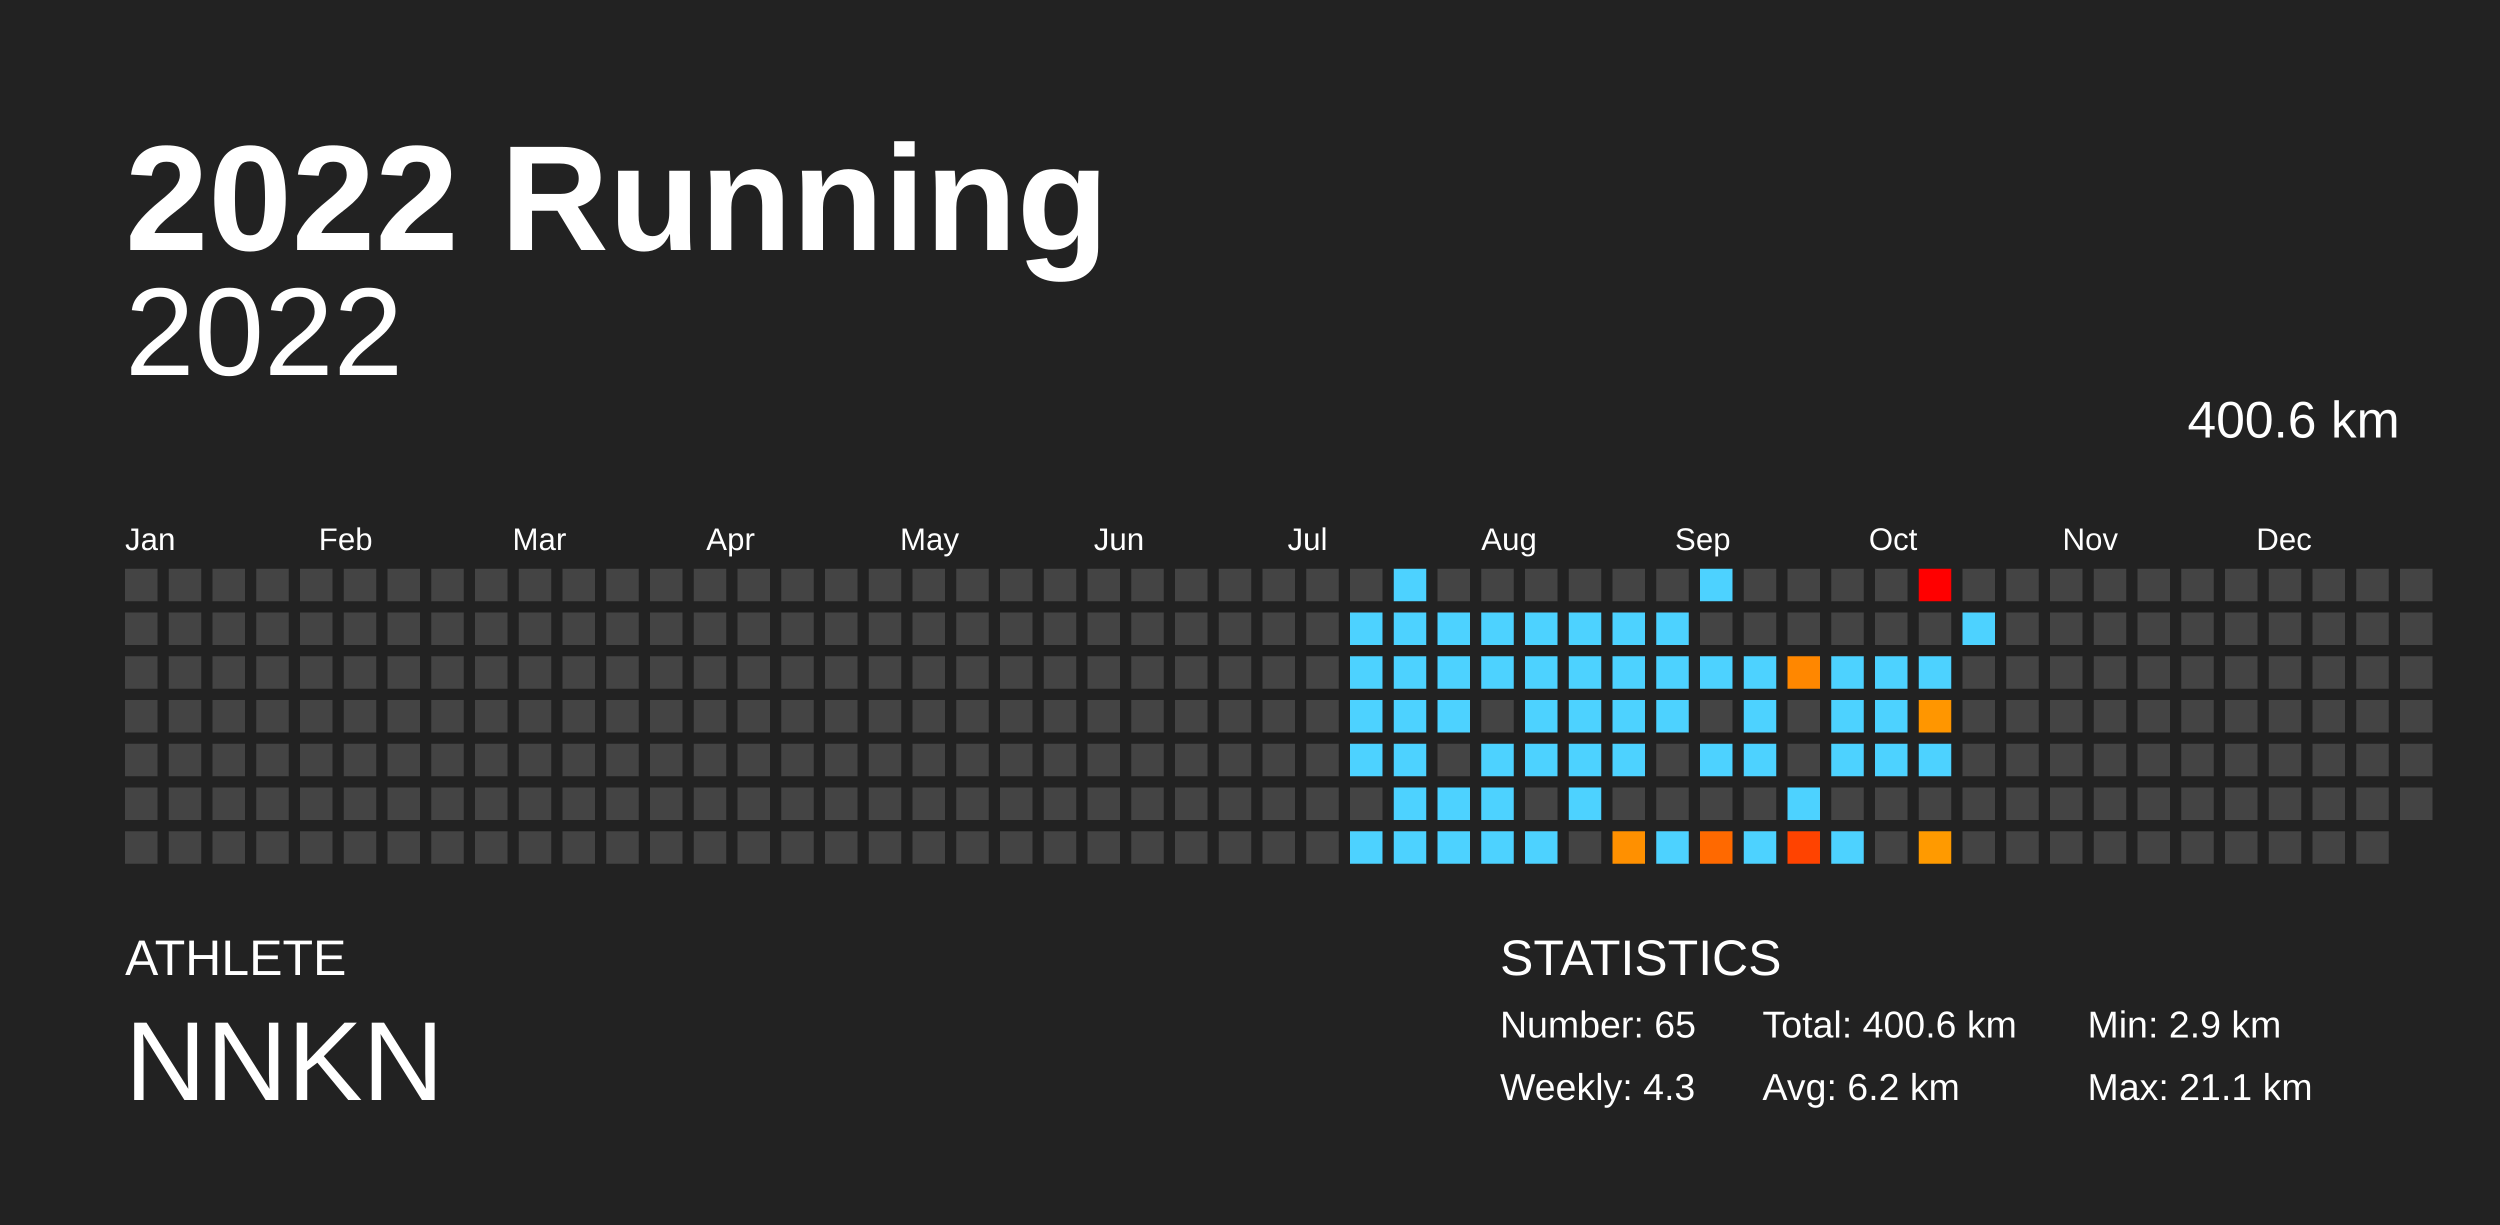
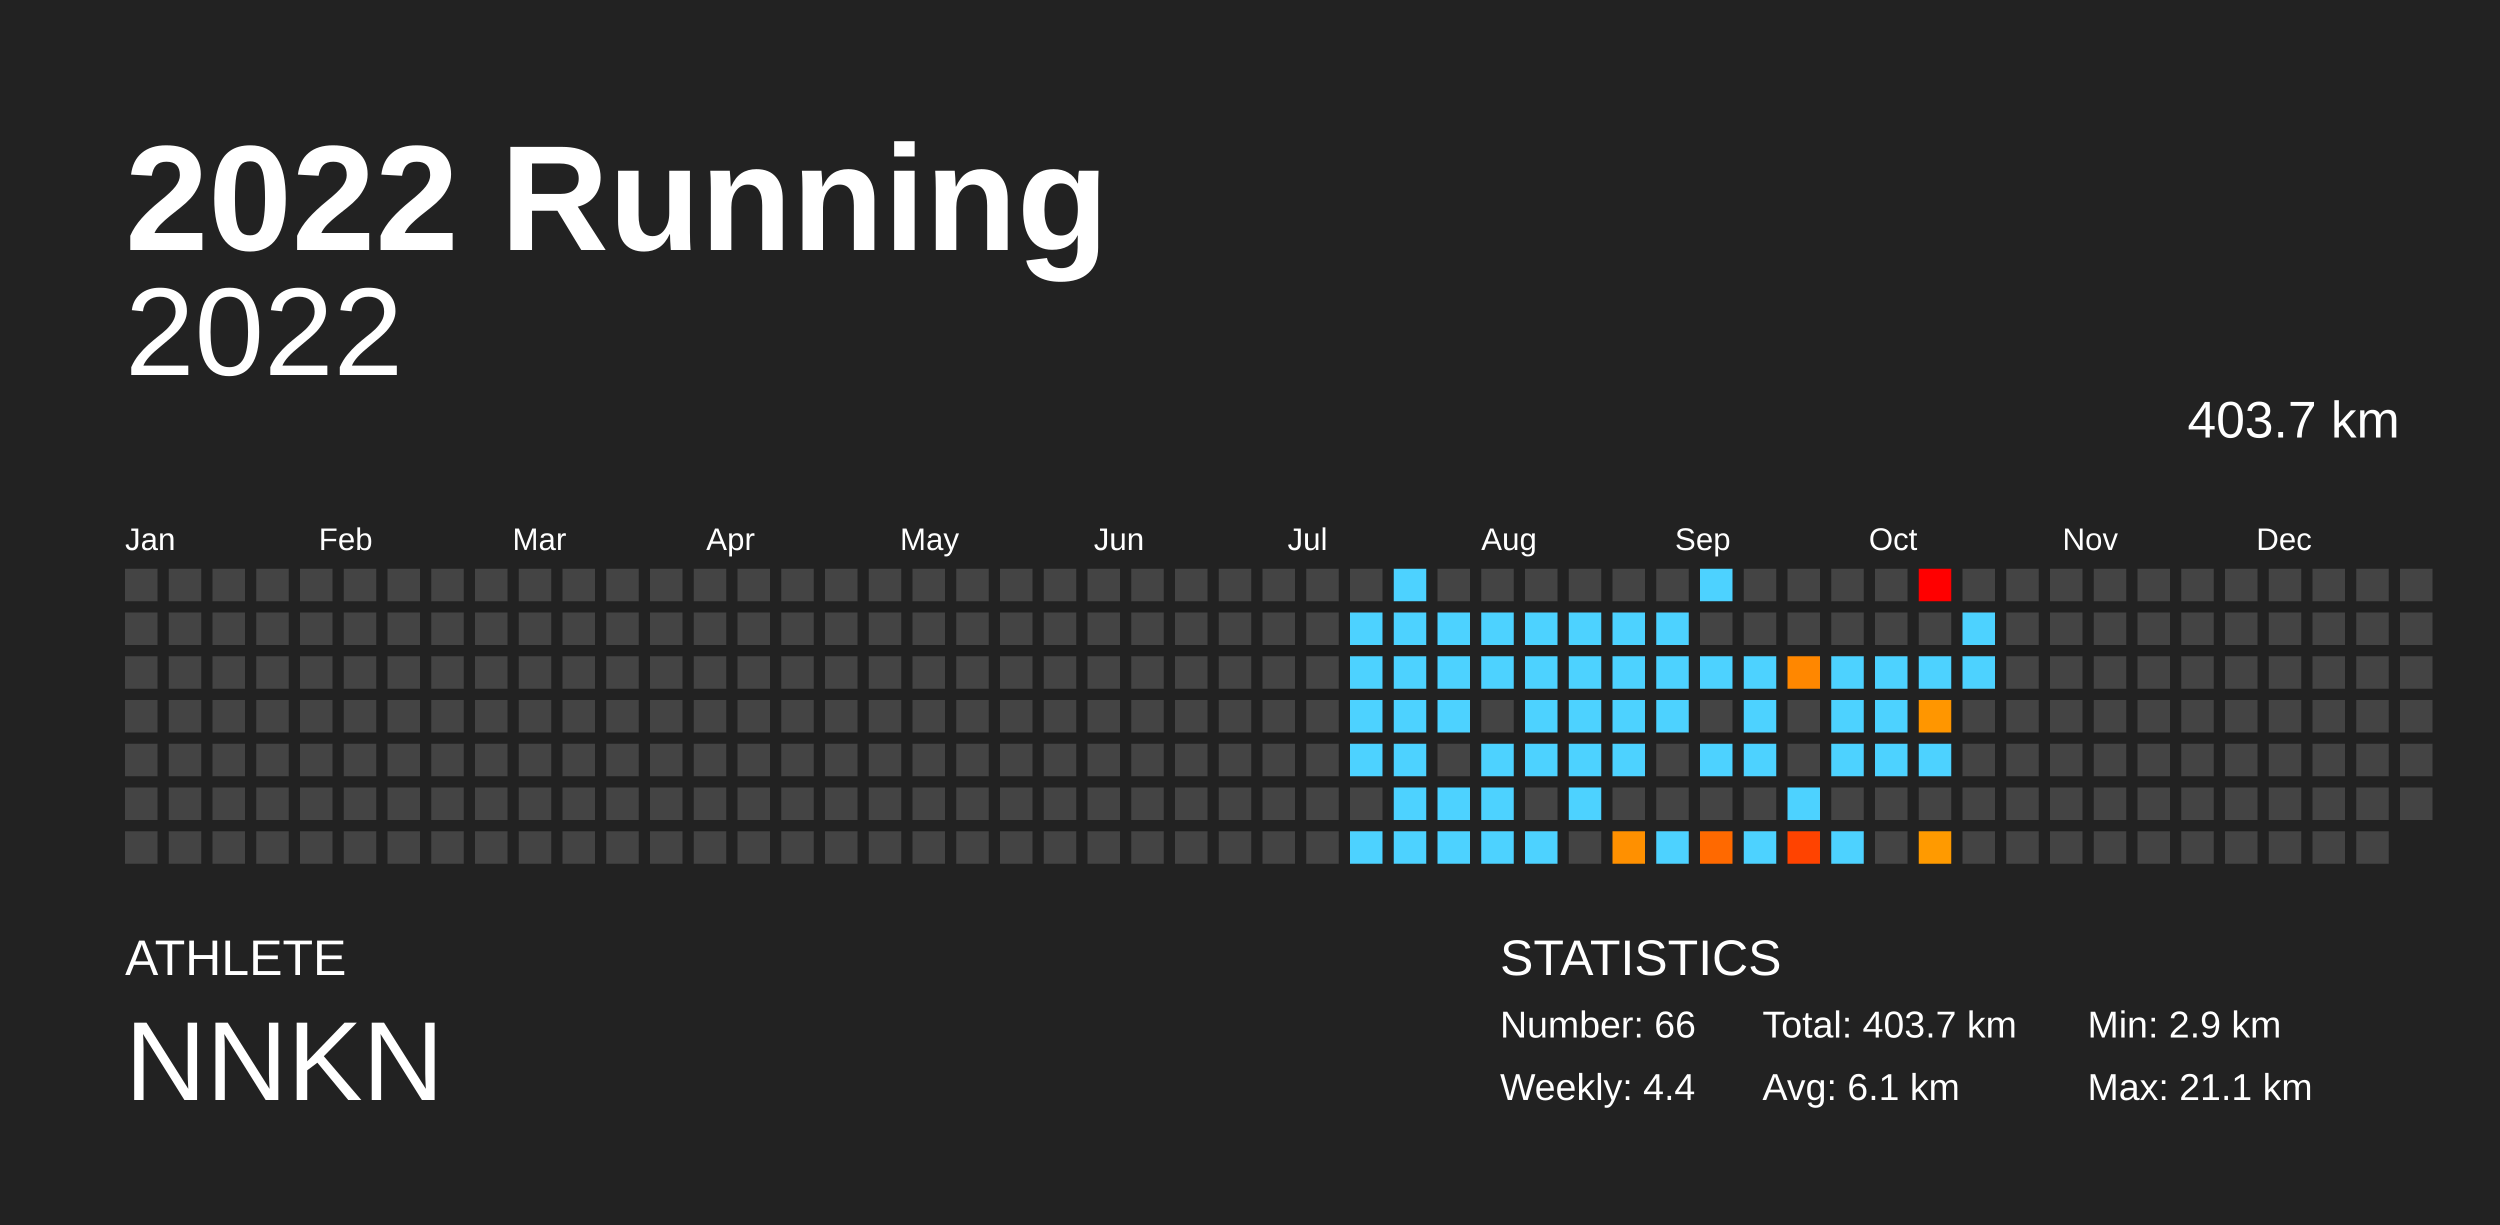
<svg xmlns="http://www.w3.org/2000/svg" baseProfile="full" height="98mm" version="1.1" viewBox="0,0,200,98" width="200mm">
  <defs />
  <rect fill="#222222" height="98" width="200" x="0" y="0" />
  <text fill="#FFFFFF" style="font-size:12px; font-family:Arial; font-weight:bold;" x="10" y="20">2022 Running</text>
  <text fill="#FFFFFF" style="font-size:4px; font-family:Arial" x="10" y="78">ATHLETE</text>
  <text fill="#FFFFFF" style="font-size:9px; font-family:Arial" x="10" y="88">NNKN</text>
  <text fill="#FFFFFF" style="font-size:4px; font-family:Arial" x="120" y="78">STATISTICS</text>
-   <text fill="#FFFFFF" style="font-size:3px; font-family:Arial" x="120" y="83">Number: 65</text>
-   <text fill="#FFFFFF" style="font-size:3px; font-family:Arial" x="120" y="88">Weekly: 4.3</text>
-   <text fill="#FFFFFF" style="font-size:3px; font-family:Arial" x="141" y="83">Total: 400.6 km</text>
-   <text fill="#FFFFFF" style="font-size:3px; font-family:Arial" x="141" y="88">Avg: 6.2 km</text>
+   <text fill="#FFFFFF" style="font-size:3px; font-family:Arial" x="120" y="83">Number: 66</text>
+   <text fill="#FFFFFF" style="font-size:3px; font-family:Arial" x="120" y="88">Weekly: 4.4</text>
+   <text fill="#FFFFFF" style="font-size:3px; font-family:Arial" x="141" y="83">Total: 403.7 km</text>
+   <text fill="#FFFFFF" style="font-size:3px; font-family:Arial" x="141" y="88">Avg: 6.1 km</text>
  <text fill="#FFFFFF" style="font-size:3px; font-family:Arial" x="167" y="83">Min: 2.9 km</text>
  <text fill="#FFFFFF" style="font-size:3px; font-family:Arial" x="167" y="88">Max: 21.1 km</text>
  <text alignment-baseline="hanging" fill="#FFFFFF" style="font-size:10.0px; font-family:Arial;" x="10" y="30">2022</text>
-   <text alignment-baseline="hanging" fill="#FFFFFF" style="font-size:4.125px; font-family:Arial;" x="175" y="35">400.6 km</text>
+   <text alignment-baseline="hanging" fill="#FFFFFF" style="font-size:4.125px; font-family:Arial;" x="175" y="35">403.7 km</text>
  <text fill="#FFFFFF" style="font-size:2.5px; font-family:Arial" x="10.0" y="44">Jan</text>
  <text fill="#FFFFFF" style="font-size:2.5px; font-family:Arial" x="25.5" y="44">Feb</text>
  <text fill="#FFFFFF" style="font-size:2.5px; font-family:Arial" x="41.0" y="44">Mar</text>
  <text fill="#FFFFFF" style="font-size:2.5px; font-family:Arial" x="56.5" y="44">Apr</text>
  <text fill="#FFFFFF" style="font-size:2.5px; font-family:Arial" x="72.0" y="44">May</text>
  <text fill="#FFFFFF" style="font-size:2.5px; font-family:Arial" x="87.5" y="44">Jun</text>
  <text fill="#FFFFFF" style="font-size:2.5px; font-family:Arial" x="103.0" y="44">Jul</text>
  <text fill="#FFFFFF" style="font-size:2.5px; font-family:Arial" x="118.5" y="44">Aug</text>
  <text fill="#FFFFFF" style="font-size:2.5px; font-family:Arial" x="134.0" y="44">Sep</text>
  <text fill="#FFFFFF" style="font-size:2.5px; font-family:Arial" x="149.5" y="44">Oct</text>
  <text fill="#FFFFFF" style="font-size:2.5px; font-family:Arial" x="165.0" y="44">Nov</text>
  <text fill="#FFFFFF" style="font-size:2.5px; font-family:Arial" x="180.5" y="44">Dec</text>
  <rect fill="#444444" height="2.6" width="2.6" x="10.0" y="45.5" />
  <rect fill="#444444" height="2.6" width="2.6" x="10.0" y="49.0" />
  <rect fill="#444444" height="2.6" width="2.6" x="10.0" y="52.5" />
  <rect fill="#444444" height="2.6" width="2.6" x="10.0" y="56.0" />
  <rect fill="#444444" height="2.6" width="2.6" x="10.0" y="59.5" />
  <rect fill="#444444" height="2.6" width="2.6" x="10.0" y="63.0" />
  <rect fill="#444444" height="2.6" width="2.6" x="10.0" y="66.5" />
  <rect fill="#444444" height="2.6" width="2.6" x="13.5" y="45.5" />
  <rect fill="#444444" height="2.6" width="2.6" x="13.5" y="49.0" />
  <rect fill="#444444" height="2.6" width="2.6" x="13.5" y="52.5" />
  <rect fill="#444444" height="2.6" width="2.6" x="13.5" y="56.0" />
  <rect fill="#444444" height="2.6" width="2.6" x="13.5" y="59.5" />
  <rect fill="#444444" height="2.6" width="2.6" x="13.5" y="63.0" />
  <rect fill="#444444" height="2.6" width="2.6" x="13.5" y="66.5" />
  <rect fill="#444444" height="2.6" width="2.6" x="17.0" y="45.5" />
  <rect fill="#444444" height="2.6" width="2.6" x="17.0" y="49.0" />
  <rect fill="#444444" height="2.6" width="2.6" x="17.0" y="52.5" />
  <rect fill="#444444" height="2.6" width="2.6" x="17.0" y="56.0" />
  <rect fill="#444444" height="2.6" width="2.6" x="17.0" y="59.5" />
  <rect fill="#444444" height="2.6" width="2.6" x="17.0" y="63.0" />
  <rect fill="#444444" height="2.6" width="2.6" x="17.0" y="66.5" />
  <rect fill="#444444" height="2.6" width="2.6" x="20.5" y="45.5" />
  <rect fill="#444444" height="2.6" width="2.6" x="20.5" y="49.0" />
  <rect fill="#444444" height="2.6" width="2.6" x="20.5" y="52.5" />
  <rect fill="#444444" height="2.6" width="2.6" x="20.5" y="56.0" />
  <rect fill="#444444" height="2.6" width="2.6" x="20.5" y="59.5" />
  <rect fill="#444444" height="2.6" width="2.6" x="20.5" y="63.0" />
  <rect fill="#444444" height="2.6" width="2.6" x="20.5" y="66.5" />
  <rect fill="#444444" height="2.6" width="2.6" x="24.0" y="45.5" />
  <rect fill="#444444" height="2.6" width="2.6" x="24.0" y="49.0" />
  <rect fill="#444444" height="2.6" width="2.6" x="24.0" y="52.5" />
  <rect fill="#444444" height="2.6" width="2.6" x="24.0" y="56.0" />
  <rect fill="#444444" height="2.6" width="2.6" x="24.0" y="59.5" />
  <rect fill="#444444" height="2.6" width="2.6" x="24.0" y="63.0" />
  <rect fill="#444444" height="2.6" width="2.6" x="24.0" y="66.5" />
  <rect fill="#444444" height="2.6" width="2.6" x="27.5" y="45.5" />
  <rect fill="#444444" height="2.6" width="2.6" x="27.5" y="49.0" />
  <rect fill="#444444" height="2.6" width="2.6" x="27.5" y="52.5" />
  <rect fill="#444444" height="2.6" width="2.6" x="27.5" y="56.0" />
  <rect fill="#444444" height="2.6" width="2.6" x="27.5" y="59.5" />
  <rect fill="#444444" height="2.6" width="2.6" x="27.5" y="63.0" />
  <rect fill="#444444" height="2.6" width="2.6" x="27.5" y="66.5" />
  <rect fill="#444444" height="2.6" width="2.6" x="31.0" y="45.5" />
  <rect fill="#444444" height="2.6" width="2.6" x="31.0" y="49.0" />
  <rect fill="#444444" height="2.6" width="2.6" x="31.0" y="52.5" />
  <rect fill="#444444" height="2.6" width="2.6" x="31.0" y="56.0" />
  <rect fill="#444444" height="2.6" width="2.6" x="31.0" y="59.5" />
  <rect fill="#444444" height="2.6" width="2.6" x="31.0" y="63.0" />
  <rect fill="#444444" height="2.6" width="2.6" x="31.0" y="66.5" />
  <rect fill="#444444" height="2.6" width="2.6" x="34.5" y="45.5" />
  <rect fill="#444444" height="2.6" width="2.6" x="34.5" y="49.0" />
  <rect fill="#444444" height="2.6" width="2.6" x="34.5" y="52.5" />
  <rect fill="#444444" height="2.6" width="2.6" x="34.5" y="56.0" />
  <rect fill="#444444" height="2.6" width="2.6" x="34.5" y="59.5" />
  <rect fill="#444444" height="2.6" width="2.6" x="34.5" y="63.0" />
  <rect fill="#444444" height="2.6" width="2.6" x="34.5" y="66.5" />
  <rect fill="#444444" height="2.6" width="2.6" x="38.0" y="45.5" />
  <rect fill="#444444" height="2.6" width="2.6" x="38.0" y="49.0" />
  <rect fill="#444444" height="2.6" width="2.6" x="38.0" y="52.5" />
  <rect fill="#444444" height="2.6" width="2.6" x="38.0" y="56.0" />
  <rect fill="#444444" height="2.6" width="2.6" x="38.0" y="59.5" />
  <rect fill="#444444" height="2.6" width="2.6" x="38.0" y="63.0" />
  <rect fill="#444444" height="2.6" width="2.6" x="38.0" y="66.5" />
  <rect fill="#444444" height="2.6" width="2.6" x="41.5" y="45.5" />
  <rect fill="#444444" height="2.6" width="2.6" x="41.5" y="49.0" />
  <rect fill="#444444" height="2.6" width="2.6" x="41.5" y="52.5" />
  <rect fill="#444444" height="2.6" width="2.6" x="41.5" y="56.0" />
  <rect fill="#444444" height="2.6" width="2.6" x="41.5" y="59.5" />
  <rect fill="#444444" height="2.6" width="2.6" x="41.5" y="63.0" />
  <rect fill="#444444" height="2.6" width="2.6" x="41.5" y="66.5" />
  <rect fill="#444444" height="2.6" width="2.6" x="45.0" y="45.5" />
  <rect fill="#444444" height="2.6" width="2.6" x="45.0" y="49.0" />
  <rect fill="#444444" height="2.6" width="2.6" x="45.0" y="52.5" />
  <rect fill="#444444" height="2.6" width="2.6" x="45.0" y="56.0" />
  <rect fill="#444444" height="2.6" width="2.6" x="45.0" y="59.5" />
  <rect fill="#444444" height="2.6" width="2.6" x="45.0" y="63.0" />
  <rect fill="#444444" height="2.6" width="2.6" x="45.0" y="66.5" />
  <rect fill="#444444" height="2.6" width="2.6" x="48.5" y="45.5" />
  <rect fill="#444444" height="2.6" width="2.6" x="48.5" y="49.0" />
  <rect fill="#444444" height="2.6" width="2.6" x="48.5" y="52.5" />
  <rect fill="#444444" height="2.6" width="2.6" x="48.5" y="56.0" />
  <rect fill="#444444" height="2.6" width="2.6" x="48.5" y="59.5" />
  <rect fill="#444444" height="2.6" width="2.6" x="48.5" y="63.0" />
  <rect fill="#444444" height="2.6" width="2.6" x="48.5" y="66.5" />
  <rect fill="#444444" height="2.6" width="2.6" x="52.0" y="45.5" />
  <rect fill="#444444" height="2.6" width="2.6" x="52.0" y="49.0" />
  <rect fill="#444444" height="2.6" width="2.6" x="52.0" y="52.5" />
  <rect fill="#444444" height="2.6" width="2.6" x="52.0" y="56.0" />
  <rect fill="#444444" height="2.6" width="2.6" x="52.0" y="59.5" />
  <rect fill="#444444" height="2.6" width="2.6" x="52.0" y="63.0" />
  <rect fill="#444444" height="2.6" width="2.6" x="52.0" y="66.5" />
  <rect fill="#444444" height="2.6" width="2.6" x="55.5" y="45.5" />
  <rect fill="#444444" height="2.6" width="2.6" x="55.5" y="49.0" />
  <rect fill="#444444" height="2.6" width="2.6" x="55.5" y="52.5" />
  <rect fill="#444444" height="2.6" width="2.6" x="55.5" y="56.0" />
  <rect fill="#444444" height="2.6" width="2.6" x="55.5" y="59.5" />
  <rect fill="#444444" height="2.6" width="2.6" x="55.5" y="63.0" />
  <rect fill="#444444" height="2.6" width="2.6" x="55.5" y="66.5" />
  <rect fill="#444444" height="2.6" width="2.6" x="59.0" y="45.5" />
  <rect fill="#444444" height="2.6" width="2.6" x="59.0" y="49.0" />
  <rect fill="#444444" height="2.6" width="2.6" x="59.0" y="52.5" />
  <rect fill="#444444" height="2.6" width="2.6" x="59.0" y="56.0" />
  <rect fill="#444444" height="2.6" width="2.6" x="59.0" y="59.5" />
  <rect fill="#444444" height="2.6" width="2.6" x="59.0" y="63.0" />
  <rect fill="#444444" height="2.6" width="2.6" x="59.0" y="66.5" />
  <rect fill="#444444" height="2.6" width="2.6" x="62.5" y="45.5" />
  <rect fill="#444444" height="2.6" width="2.6" x="62.5" y="49.0" />
  <rect fill="#444444" height="2.6" width="2.6" x="62.5" y="52.5" />
  <rect fill="#444444" height="2.6" width="2.6" x="62.5" y="56.0" />
  <rect fill="#444444" height="2.6" width="2.6" x="62.5" y="59.5" />
  <rect fill="#444444" height="2.6" width="2.6" x="62.5" y="63.0" />
  <rect fill="#444444" height="2.6" width="2.6" x="62.5" y="66.5" />
  <rect fill="#444444" height="2.6" width="2.6" x="66.0" y="45.5" />
  <rect fill="#444444" height="2.6" width="2.6" x="66.0" y="49.0" />
  <rect fill="#444444" height="2.6" width="2.6" x="66.0" y="52.5" />
  <rect fill="#444444" height="2.6" width="2.6" x="66.0" y="56.0" />
  <rect fill="#444444" height="2.6" width="2.6" x="66.0" y="59.5" />
  <rect fill="#444444" height="2.6" width="2.6" x="66.0" y="63.0" />
  <rect fill="#444444" height="2.6" width="2.6" x="66.0" y="66.5" />
  <rect fill="#444444" height="2.6" width="2.6" x="69.5" y="45.5" />
  <rect fill="#444444" height="2.6" width="2.6" x="69.5" y="49.0" />
  <rect fill="#444444" height="2.6" width="2.6" x="69.5" y="52.5" />
  <rect fill="#444444" height="2.6" width="2.6" x="69.5" y="56.0" />
  <rect fill="#444444" height="2.6" width="2.6" x="69.5" y="59.5" />
  <rect fill="#444444" height="2.6" width="2.6" x="69.5" y="63.0" />
  <rect fill="#444444" height="2.6" width="2.6" x="69.5" y="66.5" />
  <rect fill="#444444" height="2.6" width="2.6" x="73.0" y="45.5" />
  <rect fill="#444444" height="2.6" width="2.6" x="73.0" y="49.0" />
  <rect fill="#444444" height="2.6" width="2.6" x="73.0" y="52.5" />
  <rect fill="#444444" height="2.6" width="2.6" x="73.0" y="56.0" />
  <rect fill="#444444" height="2.6" width="2.6" x="73.0" y="59.5" />
  <rect fill="#444444" height="2.6" width="2.6" x="73.0" y="63.0" />
  <rect fill="#444444" height="2.6" width="2.6" x="73.0" y="66.5" />
  <rect fill="#444444" height="2.6" width="2.6" x="76.5" y="45.5" />
  <rect fill="#444444" height="2.6" width="2.6" x="76.5" y="49.0" />
  <rect fill="#444444" height="2.6" width="2.6" x="76.5" y="52.5" />
  <rect fill="#444444" height="2.6" width="2.6" x="76.5" y="56.0" />
  <rect fill="#444444" height="2.6" width="2.6" x="76.5" y="59.5" />
  <rect fill="#444444" height="2.6" width="2.6" x="76.5" y="63.0" />
  <rect fill="#444444" height="2.6" width="2.6" x="76.5" y="66.5" />
  <rect fill="#444444" height="2.6" width="2.6" x="80.0" y="45.5" />
  <rect fill="#444444" height="2.6" width="2.6" x="80.0" y="49.0" />
  <rect fill="#444444" height="2.6" width="2.6" x="80.0" y="52.5" />
  <rect fill="#444444" height="2.6" width="2.6" x="80.0" y="56.0" />
  <rect fill="#444444" height="2.6" width="2.6" x="80.0" y="59.5" />
  <rect fill="#444444" height="2.6" width="2.6" x="80.0" y="63.0" />
  <rect fill="#444444" height="2.6" width="2.6" x="80.0" y="66.5" />
  <rect fill="#444444" height="2.6" width="2.6" x="83.5" y="45.5" />
  <rect fill="#444444" height="2.6" width="2.6" x="83.5" y="49.0" />
  <rect fill="#444444" height="2.6" width="2.6" x="83.5" y="52.5" />
  <rect fill="#444444" height="2.6" width="2.6" x="83.5" y="56.0" />
  <rect fill="#444444" height="2.6" width="2.6" x="83.5" y="59.5" />
  <rect fill="#444444" height="2.6" width="2.6" x="83.5" y="63.0" />
  <rect fill="#444444" height="2.6" width="2.6" x="83.5" y="66.5" />
  <rect fill="#444444" height="2.6" width="2.6" x="87.0" y="45.5" />
  <rect fill="#444444" height="2.6" width="2.6" x="87.0" y="49.0" />
  <rect fill="#444444" height="2.6" width="2.6" x="87.0" y="52.5" />
  <rect fill="#444444" height="2.6" width="2.6" x="87.0" y="56.0" />
  <rect fill="#444444" height="2.6" width="2.6" x="87.0" y="59.5" />
  <rect fill="#444444" height="2.6" width="2.6" x="87.0" y="63.0" />
  <rect fill="#444444" height="2.6" width="2.6" x="87.0" y="66.5" />
  <rect fill="#444444" height="2.6" width="2.6" x="90.5" y="45.5" />
  <rect fill="#444444" height="2.6" width="2.6" x="90.5" y="49.0" />
  <rect fill="#444444" height="2.6" width="2.6" x="90.5" y="52.5" />
  <rect fill="#444444" height="2.6" width="2.6" x="90.5" y="56.0" />
  <rect fill="#444444" height="2.6" width="2.6" x="90.5" y="59.5" />
  <rect fill="#444444" height="2.6" width="2.6" x="90.5" y="63.0" />
  <rect fill="#444444" height="2.6" width="2.6" x="90.5" y="66.5" />
  <rect fill="#444444" height="2.6" width="2.6" x="94.0" y="45.5" />
  <rect fill="#444444" height="2.6" width="2.6" x="94.0" y="49.0" />
  <rect fill="#444444" height="2.6" width="2.6" x="94.0" y="52.5" />
  <rect fill="#444444" height="2.6" width="2.6" x="94.0" y="56.0" />
  <rect fill="#444444" height="2.6" width="2.6" x="94.0" y="59.5" />
  <rect fill="#444444" height="2.6" width="2.6" x="94.0" y="63.0" />
  <rect fill="#444444" height="2.6" width="2.6" x="94.0" y="66.5" />
  <rect fill="#444444" height="2.6" width="2.6" x="97.5" y="45.5" />
  <rect fill="#444444" height="2.6" width="2.6" x="97.5" y="49.0" />
  <rect fill="#444444" height="2.6" width="2.6" x="97.5" y="52.5" />
  <rect fill="#444444" height="2.6" width="2.6" x="97.5" y="56.0" />
  <rect fill="#444444" height="2.6" width="2.6" x="97.5" y="59.5" />
  <rect fill="#444444" height="2.6" width="2.6" x="97.5" y="63.0" />
  <rect fill="#444444" height="2.6" width="2.6" x="97.5" y="66.5" />
  <rect fill="#444444" height="2.6" width="2.6" x="101.0" y="45.5" />
  <rect fill="#444444" height="2.6" width="2.6" x="101.0" y="49.0" />
  <rect fill="#444444" height="2.6" width="2.6" x="101.0" y="52.5" />
  <rect fill="#444444" height="2.6" width="2.6" x="101.0" y="56.0" />
  <rect fill="#444444" height="2.6" width="2.6" x="101.0" y="59.5" />
  <rect fill="#444444" height="2.6" width="2.6" x="101.0" y="63.0" />
  <rect fill="#444444" height="2.6" width="2.6" x="101.0" y="66.5" />
  <rect fill="#444444" height="2.6" width="2.6" x="104.5" y="45.5" />
  <rect fill="#444444" height="2.6" width="2.6" x="104.5" y="49.0" />
  <rect fill="#444444" height="2.6" width="2.6" x="104.5" y="52.5" />
  <rect fill="#444444" height="2.6" width="2.6" x="104.5" y="56.0" />
  <rect fill="#444444" height="2.6" width="2.6" x="104.5" y="59.5" />
  <rect fill="#444444" height="2.6" width="2.6" x="104.5" y="63.0" />
  <rect fill="#444444" height="2.6" width="2.6" x="104.5" y="66.5" />
  <rect fill="#444444" height="2.6" width="2.6" x="108.0" y="45.5" />
  <rect fill="#4dd2ff" height="2.6" width="2.6" x="108.0" y="49.0" />
  <rect fill="#4dd2ff" height="2.6" width="2.6" x="108.0" y="52.5" />
  <rect fill="#4dd2ff" height="2.6" width="2.6" x="108.0" y="56.0" />
  <rect fill="#4dd2ff" height="2.6" width="2.6" x="108.0" y="59.5" />
  <rect fill="#444444" height="2.6" width="2.6" x="108.0" y="63.0" />
  <rect fill="#4dd2ff" height="2.6" width="2.6" x="108.0" y="66.5" />
  <rect fill="#4dd2ff" height="2.6" width="2.6" x="111.5" y="45.5" />
  <rect fill="#4dd2ff" height="2.6" width="2.6" x="111.5" y="49.0" />
  <rect fill="#4dd2ff" height="2.6" width="2.6" x="111.5" y="52.5" />
  <rect fill="#4dd2ff" height="2.6" width="2.6" x="111.5" y="56.0" />
  <rect fill="#4dd2ff" height="2.6" width="2.6" x="111.5" y="59.5" />
  <rect fill="#4dd2ff" height="2.6" width="2.6" x="111.5" y="63.0" />
  <rect fill="#4dd2ff" height="2.6" width="2.6" x="111.5" y="66.5" />
  <rect fill="#444444" height="2.6" width="2.6" x="115.0" y="45.5" />
  <rect fill="#4dd2ff" height="2.6" width="2.6" x="115.0" y="49.0" />
  <rect fill="#4dd2ff" height="2.6" width="2.6" x="115.0" y="52.5" />
  <rect fill="#4dd2ff" height="2.6" width="2.6" x="115.0" y="56.0" />
  <rect fill="#444444" height="2.6" width="2.6" x="115.0" y="59.5" />
  <rect fill="#4dd2ff" height="2.6" width="2.6" x="115.0" y="63.0" />
  <rect fill="#4dd2ff" height="2.6" width="2.6" x="115.0" y="66.5" />
  <rect fill="#444444" height="2.6" width="2.6" x="118.5" y="45.5" />
  <rect fill="#4dd2ff" height="2.6" width="2.6" x="118.5" y="49.0" />
  <rect fill="#4dd2ff" height="2.6" width="2.6" x="118.5" y="52.5" />
  <rect fill="#444444" height="2.6" width="2.6" x="118.5" y="56.0" />
  <rect fill="#4dd2ff" height="2.6" width="2.6" x="118.5" y="59.5" />
  <rect fill="#4dd2ff" height="2.6" width="2.6" x="118.5" y="63.0" />
  <rect fill="#4dd2ff" height="2.6" width="2.6" x="118.5" y="66.5" />
  <rect fill="#444444" height="2.6" width="2.6" x="122.0" y="45.5" />
  <rect fill="#4dd2ff" height="2.6" width="2.6" x="122.0" y="49.0" />
  <rect fill="#4dd2ff" height="2.6" width="2.6" x="122.0" y="52.5" />
  <rect fill="#4dd2ff" height="2.6" width="2.6" x="122.0" y="56.0" />
  <rect fill="#4dd2ff" height="2.6" width="2.6" x="122.0" y="59.5" />
  <rect fill="#444444" height="2.6" width="2.6" x="122.0" y="63.0" />
  <rect fill="#4dd2ff" height="2.6" width="2.6" x="122.0" y="66.5" />
  <rect fill="#444444" height="2.6" width="2.6" x="125.5" y="45.5" />
  <rect fill="#4dd2ff" height="2.6" width="2.6" x="125.5" y="49.0" />
  <rect fill="#4dd2ff" height="2.6" width="2.6" x="125.5" y="52.5" />
  <rect fill="#4dd2ff" height="2.6" width="2.6" x="125.5" y="56.0" />
  <rect fill="#4dd2ff" height="2.6" width="2.6" x="125.5" y="59.5" />
  <rect fill="#4dd2ff" height="2.6" width="2.6" x="125.5" y="63.0" />
  <rect fill="#444444" height="2.6" width="2.6" x="125.5" y="66.5" />
  <rect fill="#444444" height="2.6" width="2.6" x="129.0" y="45.5" />
  <rect fill="#4dd2ff" height="2.6" width="2.6" x="129.0" y="49.0" />
  <rect fill="#4dd2ff" height="2.6" width="2.6" x="129.0" y="52.5" />
  <rect fill="#4dd2ff" height="2.6" width="2.6" x="129.0" y="56.0" />
  <rect fill="#4dd2ff" height="2.6" width="2.6" x="129.0" y="59.5" />
  <rect fill="#444444" height="2.6" width="2.6" x="129.0" y="63.0" />
  <rect fill="#ff9000" height="2.6" width="2.6" x="129.0" y="66.5" />
  <rect fill="#444444" height="2.6" width="2.6" x="132.5" y="45.5" />
  <rect fill="#4dd2ff" height="2.6" width="2.6" x="132.5" y="49.0" />
  <rect fill="#4dd2ff" height="2.6" width="2.6" x="132.5" y="52.5" />
  <rect fill="#4dd2ff" height="2.6" width="2.6" x="132.5" y="56.0" />
  <rect fill="#444444" height="2.6" width="2.6" x="132.5" y="59.5" />
  <rect fill="#444444" height="2.6" width="2.6" x="132.5" y="63.0" />
  <rect fill="#4dd2ff" height="2.6" width="2.6" x="132.5" y="66.5" />
  <rect fill="#4dd2ff" height="2.6" width="2.6" x="136.0" y="45.5" />
  <rect fill="#444444" height="2.6" width="2.6" x="136.0" y="49.0" />
  <rect fill="#4dd2ff" height="2.6" width="2.6" x="136.0" y="52.5" />
  <rect fill="#444444" height="2.6" width="2.6" x="136.0" y="56.0" />
  <rect fill="#4dd2ff" height="2.6" width="2.6" x="136.0" y="59.5" />
  <rect fill="#444444" height="2.6" width="2.6" x="136.0" y="63.0" />
  <rect fill="#ff6900" height="2.6" width="2.6" x="136.0" y="66.5" />
  <rect fill="#444444" height="2.6" width="2.6" x="139.5" y="45.5" />
  <rect fill="#444444" height="2.6" width="2.6" x="139.5" y="49.0" />
  <rect fill="#4dd2ff" height="2.6" width="2.6" x="139.5" y="52.5" />
  <rect fill="#4dd2ff" height="2.6" width="2.6" x="139.5" y="56.0" />
  <rect fill="#4dd2ff" height="2.6" width="2.6" x="139.5" y="59.5" />
  <rect fill="#444444" height="2.6" width="2.6" x="139.5" y="63.0" />
  <rect fill="#4dd2ff" height="2.6" width="2.6" x="139.5" y="66.5" />
  <rect fill="#444444" height="2.6" width="2.6" x="143.0" y="45.5" />
  <rect fill="#444444" height="2.6" width="2.6" x="143.0" y="49.0" />
  <rect fill="#ff8700" height="2.6" width="2.6" x="143.0" y="52.5" />
  <rect fill="#444444" height="2.6" width="2.6" x="143.0" y="56.0" />
  <rect fill="#444444" height="2.6" width="2.6" x="143.0" y="59.5" />
  <rect fill="#4dd2ff" height="2.6" width="2.6" x="143.0" y="63.0" />
  <rect fill="#ff4300" height="2.6" width="2.6" x="143.0" y="66.5" />
  <rect fill="#444444" height="2.6" width="2.6" x="146.5" y="45.5" />
  <rect fill="#444444" height="2.6" width="2.6" x="146.5" y="49.0" />
  <rect fill="#4dd2ff" height="2.6" width="2.6" x="146.5" y="52.5" />
  <rect fill="#4dd2ff" height="2.6" width="2.6" x="146.5" y="56.0" />
  <rect fill="#4dd2ff" height="2.6" width="2.6" x="146.5" y="59.5" />
  <rect fill="#444444" height="2.6" width="2.6" x="146.5" y="63.0" />
  <rect fill="#4dd2ff" height="2.6" width="2.6" x="146.5" y="66.5" />
  <rect fill="#444444" height="2.6" width="2.6" x="150.0" y="45.5" />
  <rect fill="#444444" height="2.6" width="2.6" x="150.0" y="49.0" />
  <rect fill="#4dd2ff" height="2.6" width="2.6" x="150.0" y="52.5" />
  <rect fill="#4dd2ff" height="2.6" width="2.6" x="150.0" y="56.0" />
  <rect fill="#4dd2ff" height="2.6" width="2.6" x="150.0" y="59.5" />
  <rect fill="#444444" height="2.6" width="2.6" x="150.0" y="63.0" />
  <rect fill="#444444" height="2.6" width="2.6" x="150.0" y="66.5" />
  <rect fill="red" height="2.6" width="2.6" x="153.5" y="45.5" />
  <rect fill="#444444" height="2.6" width="2.6" x="153.5" y="49.0" />
  <rect fill="#4dd2ff" height="2.6" width="2.6" x="153.5" y="52.5" />
  <rect fill="#ff9600" height="2.6" width="2.6" x="153.5" y="56.0" />
  <rect fill="#4dd2ff" height="2.6" width="2.6" x="153.5" y="59.5" />
  <rect fill="#444444" height="2.6" width="2.6" x="153.5" y="63.0" />
  <rect fill="#ff9a00" height="2.6" width="2.6" x="153.5" y="66.5" />
  <rect fill="#444444" height="2.6" width="2.6" x="157.0" y="45.5" />
  <rect fill="#4dd2ff" height="2.6" width="2.6" x="157.0" y="49.0" />
-   <rect fill="#444444" height="2.6" width="2.6" x="157.0" y="52.5" />
+   <rect fill="#4dd2ff" height="2.6" width="2.6" x="157.0" y="52.5" />
  <rect fill="#444444" height="2.6" width="2.6" x="157.0" y="56.0" />
  <rect fill="#444444" height="2.6" width="2.6" x="157.0" y="59.5" />
  <rect fill="#444444" height="2.6" width="2.6" x="157.0" y="63.0" />
  <rect fill="#444444" height="2.6" width="2.6" x="157.0" y="66.5" />
  <rect fill="#444444" height="2.6" width="2.6" x="160.5" y="45.5" />
  <rect fill="#444444" height="2.6" width="2.6" x="160.5" y="49.0" />
  <rect fill="#444444" height="2.6" width="2.6" x="160.5" y="52.5" />
  <rect fill="#444444" height="2.6" width="2.6" x="160.5" y="56.0" />
  <rect fill="#444444" height="2.6" width="2.6" x="160.5" y="59.5" />
  <rect fill="#444444" height="2.6" width="2.6" x="160.5" y="63.0" />
  <rect fill="#444444" height="2.6" width="2.6" x="160.5" y="66.5" />
  <rect fill="#444444" height="2.6" width="2.6" x="164.0" y="45.5" />
  <rect fill="#444444" height="2.6" width="2.6" x="164.0" y="49.0" />
  <rect fill="#444444" height="2.6" width="2.6" x="164.0" y="52.5" />
  <rect fill="#444444" height="2.6" width="2.6" x="164.0" y="56.0" />
  <rect fill="#444444" height="2.6" width="2.6" x="164.0" y="59.5" />
  <rect fill="#444444" height="2.6" width="2.6" x="164.0" y="63.0" />
  <rect fill="#444444" height="2.6" width="2.6" x="164.0" y="66.5" />
  <rect fill="#444444" height="2.6" width="2.6" x="167.5" y="45.5" />
  <rect fill="#444444" height="2.6" width="2.6" x="167.5" y="49.0" />
  <rect fill="#444444" height="2.6" width="2.6" x="167.5" y="52.5" />
  <rect fill="#444444" height="2.6" width="2.6" x="167.5" y="56.0" />
  <rect fill="#444444" height="2.6" width="2.6" x="167.5" y="59.5" />
  <rect fill="#444444" height="2.6" width="2.6" x="167.5" y="63.0" />
  <rect fill="#444444" height="2.6" width="2.6" x="167.5" y="66.5" />
  <rect fill="#444444" height="2.6" width="2.6" x="171.0" y="45.5" />
  <rect fill="#444444" height="2.6" width="2.6" x="171.0" y="49.0" />
  <rect fill="#444444" height="2.6" width="2.6" x="171.0" y="52.5" />
  <rect fill="#444444" height="2.6" width="2.6" x="171.0" y="56.0" />
  <rect fill="#444444" height="2.6" width="2.6" x="171.0" y="59.5" />
  <rect fill="#444444" height="2.6" width="2.6" x="171.0" y="63.0" />
  <rect fill="#444444" height="2.6" width="2.6" x="171.0" y="66.5" />
  <rect fill="#444444" height="2.6" width="2.6" x="174.5" y="45.5" />
  <rect fill="#444444" height="2.6" width="2.6" x="174.5" y="49.0" />
  <rect fill="#444444" height="2.6" width="2.6" x="174.5" y="52.5" />
  <rect fill="#444444" height="2.6" width="2.6" x="174.5" y="56.0" />
  <rect fill="#444444" height="2.6" width="2.6" x="174.5" y="59.5" />
  <rect fill="#444444" height="2.6" width="2.6" x="174.5" y="63.0" />
  <rect fill="#444444" height="2.6" width="2.6" x="174.5" y="66.5" />
  <rect fill="#444444" height="2.6" width="2.6" x="178.0" y="45.5" />
  <rect fill="#444444" height="2.6" width="2.6" x="178.0" y="49.0" />
  <rect fill="#444444" height="2.6" width="2.6" x="178.0" y="52.5" />
  <rect fill="#444444" height="2.6" width="2.6" x="178.0" y="56.0" />
  <rect fill="#444444" height="2.6" width="2.6" x="178.0" y="59.5" />
  <rect fill="#444444" height="2.6" width="2.6" x="178.0" y="63.0" />
  <rect fill="#444444" height="2.6" width="2.6" x="178.0" y="66.5" />
  <rect fill="#444444" height="2.6" width="2.6" x="181.5" y="45.5" />
  <rect fill="#444444" height="2.6" width="2.6" x="181.5" y="49.0" />
  <rect fill="#444444" height="2.6" width="2.6" x="181.5" y="52.5" />
  <rect fill="#444444" height="2.6" width="2.6" x="181.5" y="56.0" />
  <rect fill="#444444" height="2.6" width="2.6" x="181.5" y="59.5" />
  <rect fill="#444444" height="2.6" width="2.6" x="181.5" y="63.0" />
  <rect fill="#444444" height="2.6" width="2.6" x="181.5" y="66.5" />
  <rect fill="#444444" height="2.6" width="2.6" x="185.0" y="45.5" />
  <rect fill="#444444" height="2.6" width="2.6" x="185.0" y="49.0" />
  <rect fill="#444444" height="2.6" width="2.6" x="185.0" y="52.5" />
  <rect fill="#444444" height="2.6" width="2.6" x="185.0" y="56.0" />
  <rect fill="#444444" height="2.6" width="2.6" x="185.0" y="59.5" />
  <rect fill="#444444" height="2.6" width="2.6" x="185.0" y="63.0" />
  <rect fill="#444444" height="2.6" width="2.6" x="185.0" y="66.5" />
  <rect fill="#444444" height="2.6" width="2.6" x="188.5" y="45.5" />
  <rect fill="#444444" height="2.6" width="2.6" x="188.5" y="49.0" />
  <rect fill="#444444" height="2.6" width="2.6" x="188.5" y="52.5" />
  <rect fill="#444444" height="2.6" width="2.6" x="188.5" y="56.0" />
  <rect fill="#444444" height="2.6" width="2.6" x="188.5" y="59.5" />
  <rect fill="#444444" height="2.6" width="2.6" x="188.5" y="63.0" />
  <rect fill="#444444" height="2.6" width="2.6" x="188.5" y="66.5" />
  <rect fill="#444444" height="2.6" width="2.6" x="192.0" y="45.5" />
  <rect fill="#444444" height="2.6" width="2.6" x="192.0" y="49.0" />
  <rect fill="#444444" height="2.6" width="2.6" x="192.0" y="52.5" />
  <rect fill="#444444" height="2.6" width="2.6" x="192.0" y="56.0" />
  <rect fill="#444444" height="2.6" width="2.6" x="192.0" y="59.5" />
  <rect fill="#444444" height="2.6" width="2.6" x="192.0" y="63.0" />
</svg>
